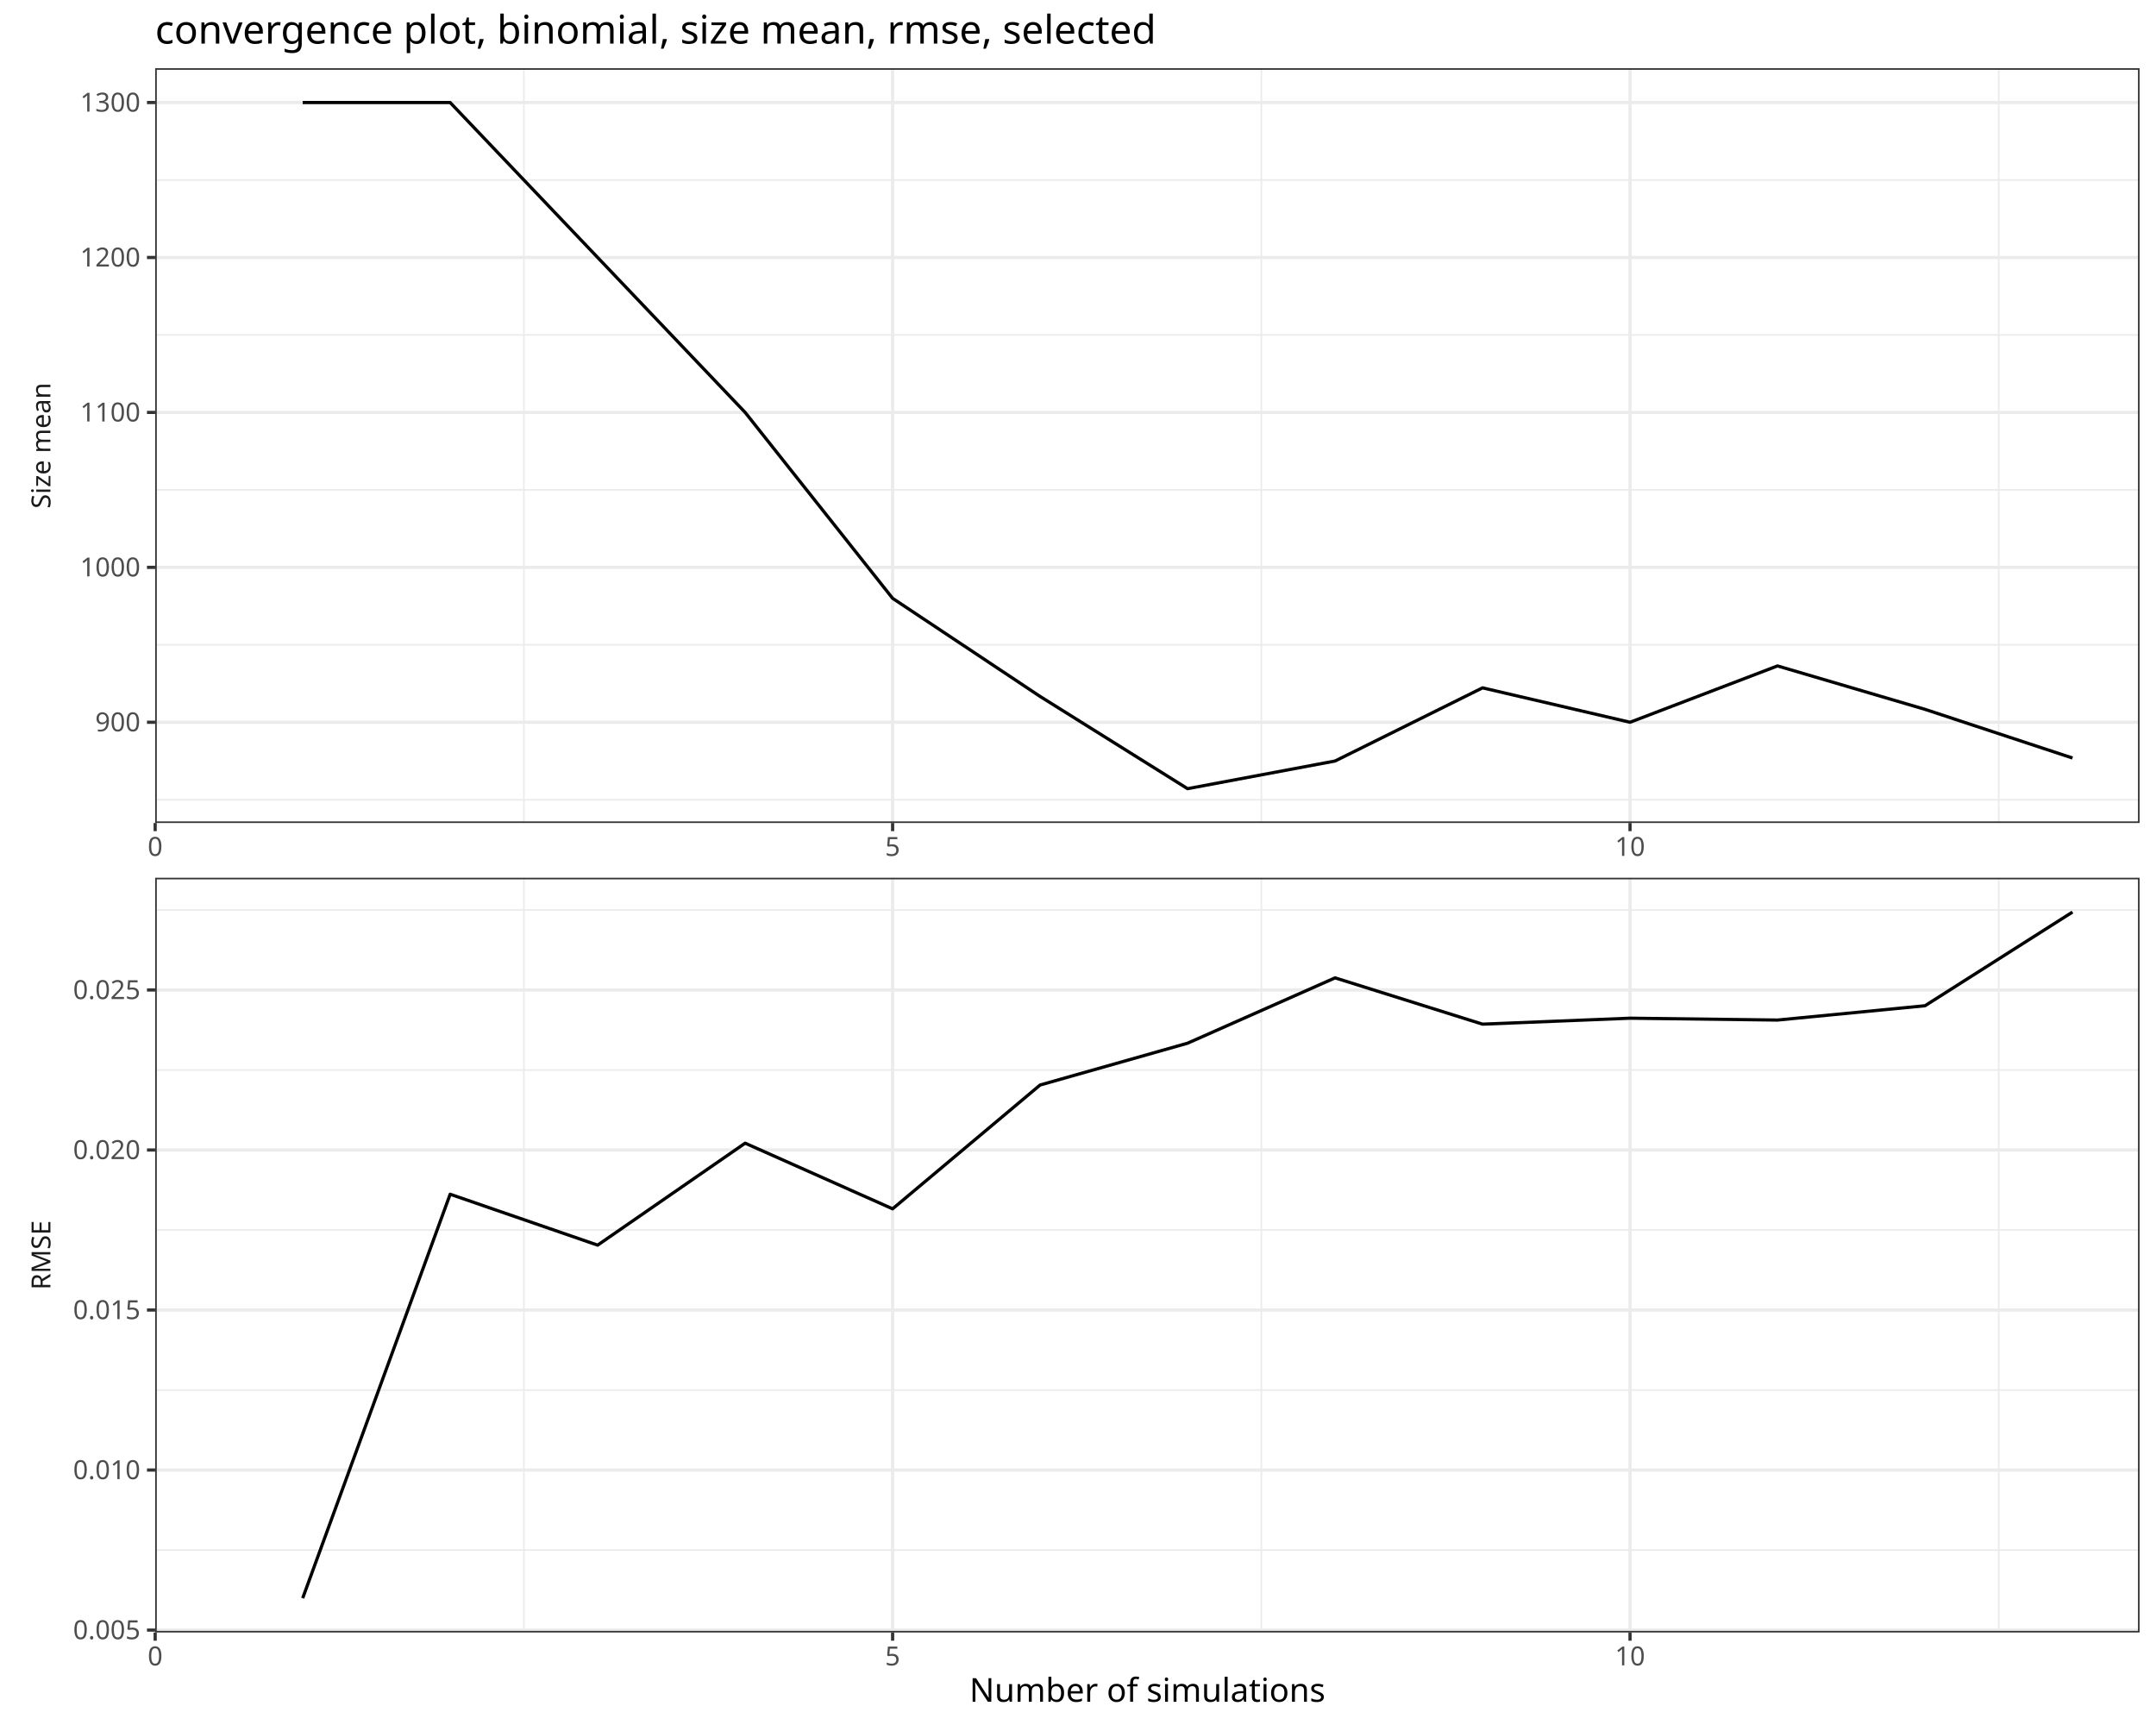
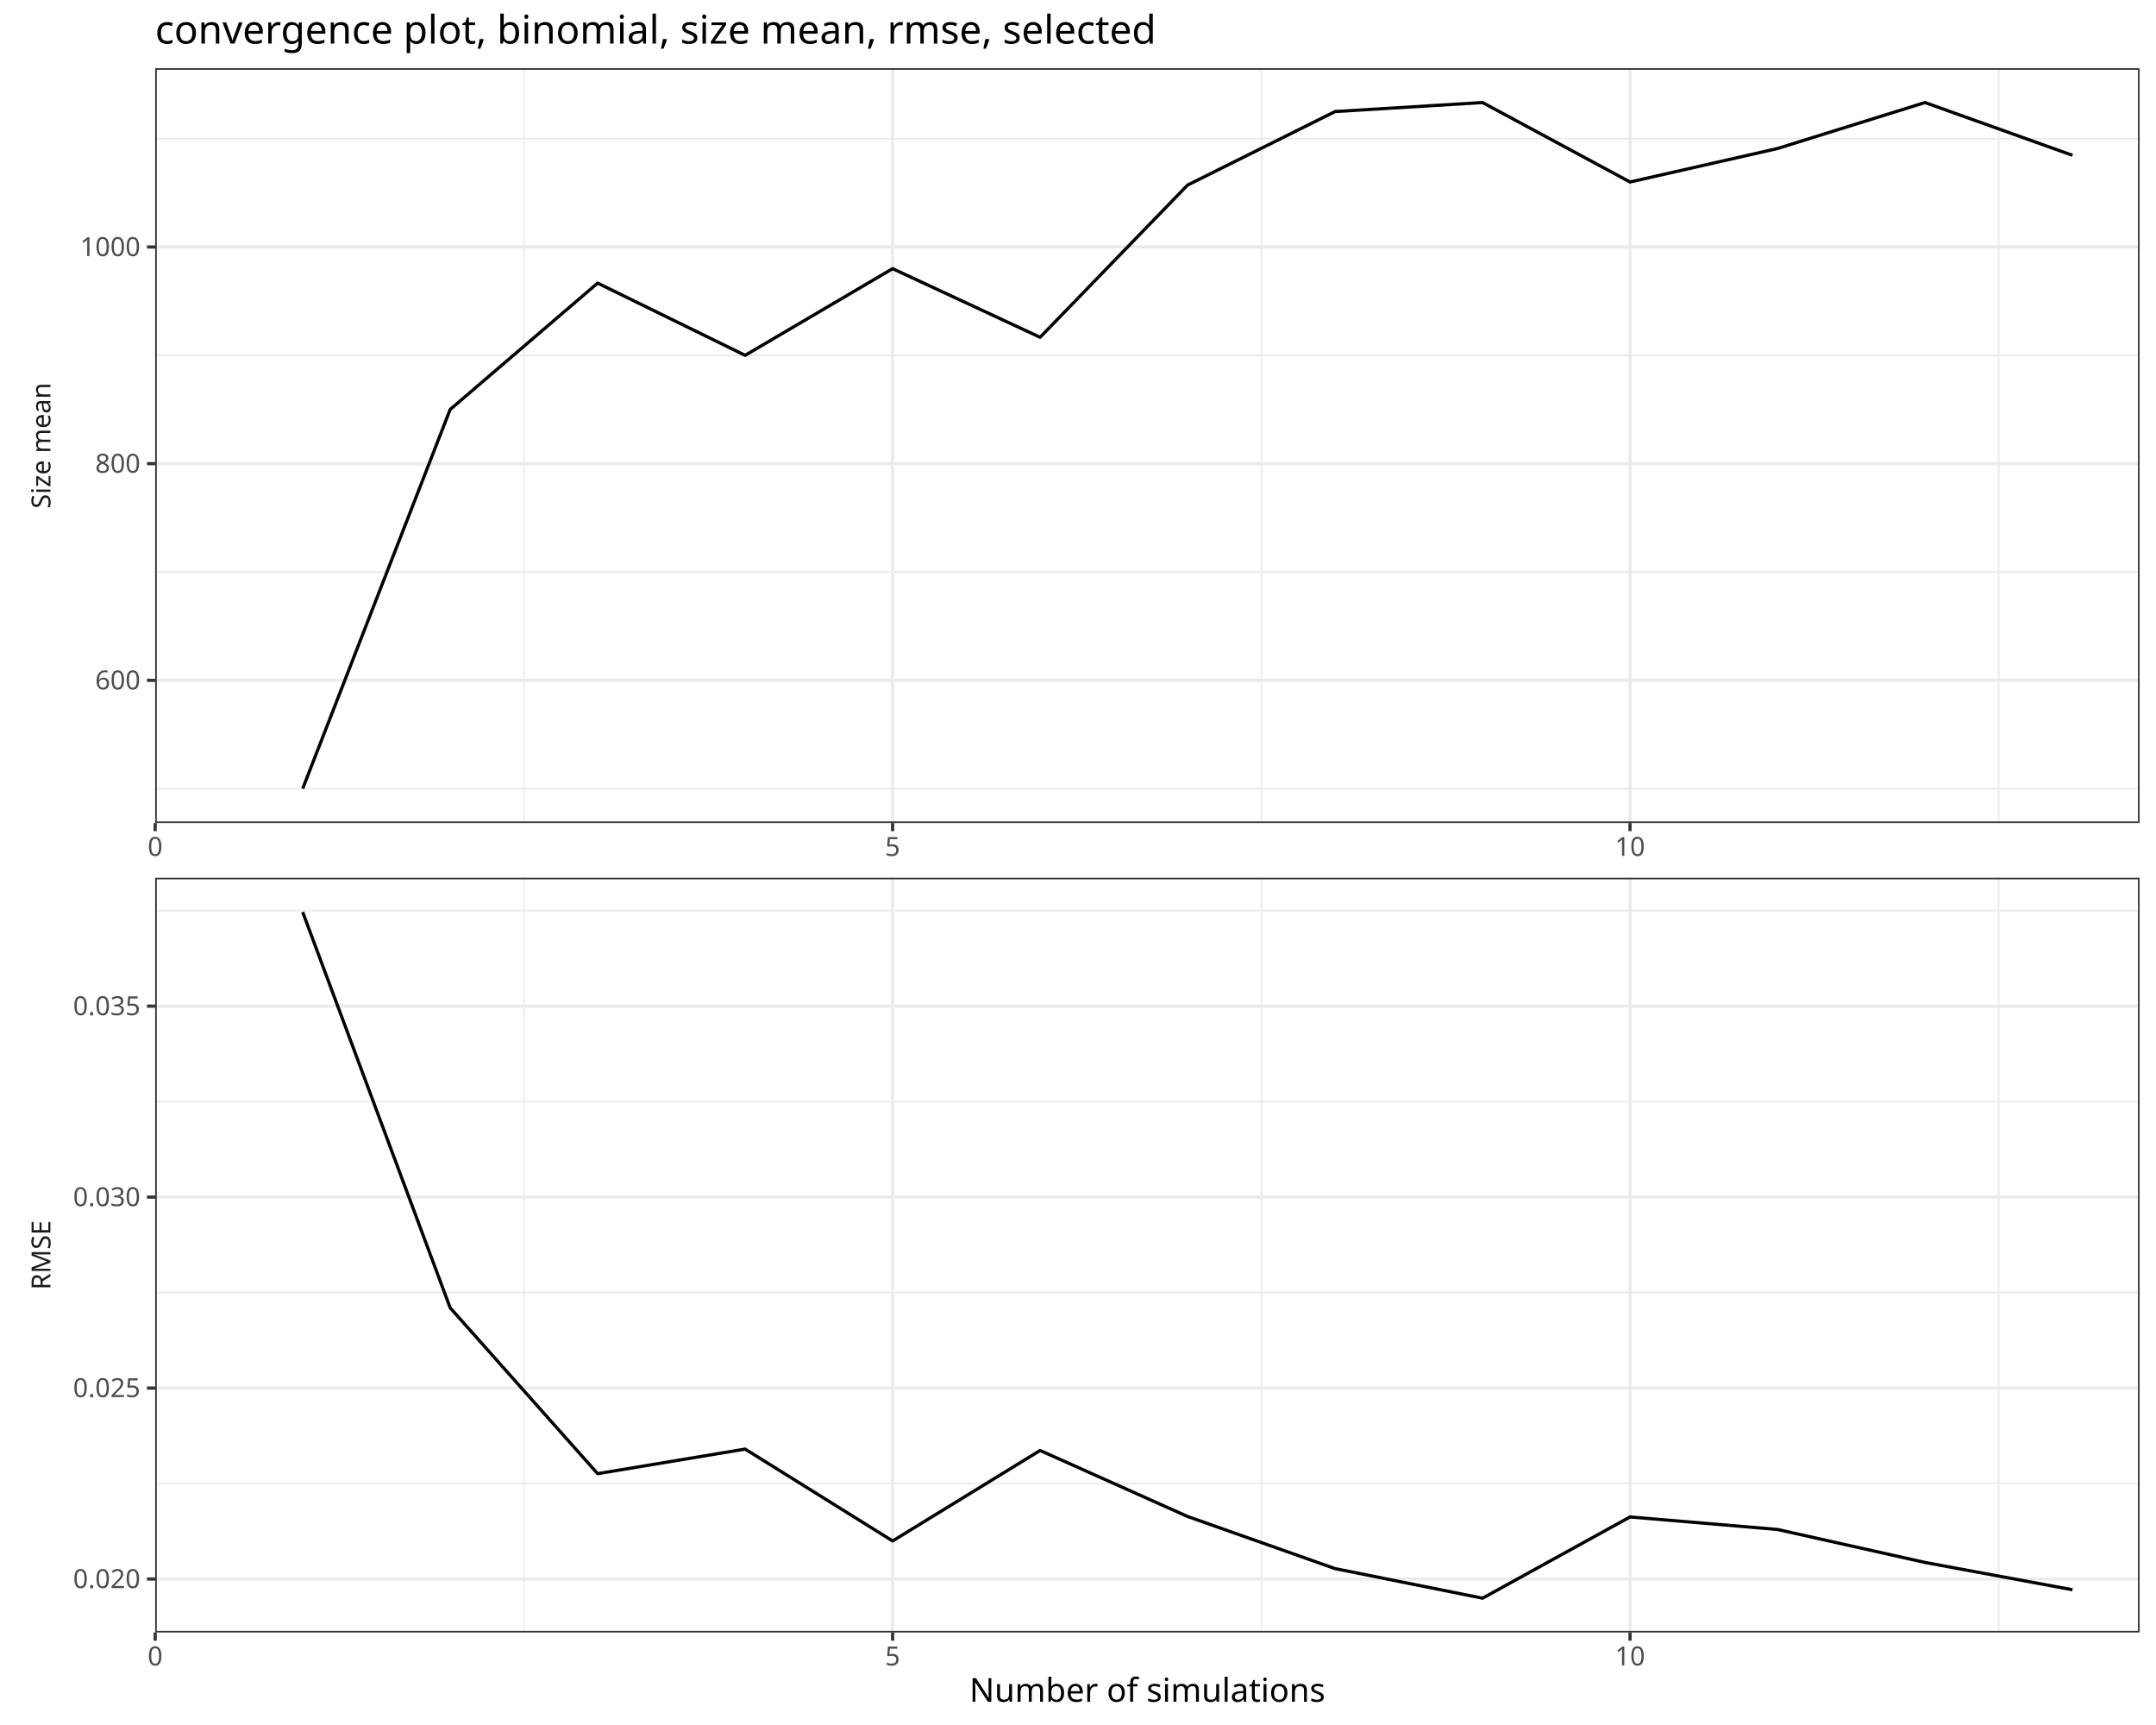
<svg xmlns="http://www.w3.org/2000/svg" class="svglite" data-engine-version="2.0" width="720.00pt" height="576.00pt" viewBox="0 0 720.00 576.00">
  <defs>
    <style type="text/css">
    .svglite line, .svglite polyline, .svglite polygon, .svglite path, .svglite rect, .svglite circle {
      fill: none;
      stroke: #000000;
      stroke-linecap: round;
      stroke-linejoin: round;
      stroke-miterlimit: 10.00;
    }
  </style>
  </defs>
  <rect width="100%" height="100%" style="stroke: none; fill: #FFFFFF;" />
  <defs>
    <clipPath id="cpMC4wMHw3MjAuMDB8MC4wMHw1NzYuMDA=">
      <rect x="0.00" y="0.00" width="720.00" height="576.00" />
    </clipPath>
  </defs>
  <g clip-path="url(#cpMC4wMHw3MjAuMDB8MC4wMHw1NzYuMDA=)">
    <rect x="0" y="0.00" width="720.00" height="576.00" style="stroke-width: 1.07; stroke: #FFFFFF; fill: #FFFFFF;" />
  </g>
  <defs>
    <clipPath id="cpNTEuODJ8NzE0LjUyfDIyLjc4fDI3NC44MA==">
      <rect x="51.82" y="22.78" width="662.70" height="252.02" />
    </clipPath>
  </defs>
  <g clip-path="url(#cpNTEuODJ8NzE0LjUyfDIyLjc4fDI3NC44MA==)">
    <rect x="51.82" y="22.78" width="662.70" height="252.02" style="stroke-width: 1.07; stroke: none; fill: #FFFFFF;" />
-     <polyline points="51.82,267.04 714.52,267.04 " style="stroke-width: 0.53; stroke: #EBEBEB; stroke-linecap: butt;" />
-     <polyline points="51.82,215.31 714.52,215.31 " style="stroke-width: 0.53; stroke: #EBEBEB; stroke-linecap: butt;" />
-     <polyline points="51.82,163.57 714.52,163.57 " style="stroke-width: 0.53; stroke: #EBEBEB; stroke-linecap: butt;" />
-     <polyline points="51.82,111.84 714.52,111.84 " style="stroke-width: 0.53; stroke: #EBEBEB; stroke-linecap: butt;" />
-     <polyline points="51.82,60.11 714.52,60.11 " style="stroke-width: 0.53; stroke: #EBEBEB; stroke-linecap: butt;" />
+     <polyline points="51.82,263.35 714.52,263.35 " style="stroke-width: 0.53; stroke: #EBEBEB; stroke-linecap: butt;" />
+     <polyline points="51.82,191.00 714.52,191.00 " style="stroke-width: 0.53; stroke: #EBEBEB; stroke-linecap: butt;" />
+     <polyline points="51.82,118.65 714.52,118.65 " style="stroke-width: 0.53; stroke: #EBEBEB; stroke-linecap: butt;" />
+     <polyline points="51.82,46.30 714.52,46.30 " style="stroke-width: 0.53; stroke: #EBEBEB; stroke-linecap: butt;" />
    <polyline points="174.96,274.80 174.96,22.78 " style="stroke-width: 0.53; stroke: #EBEBEB; stroke-linecap: butt;" />
    <polyline points="421.22,274.80 421.22,22.78 " style="stroke-width: 0.53; stroke: #EBEBEB; stroke-linecap: butt;" />
    <polyline points="667.48,274.80 667.48,22.78 " style="stroke-width: 0.53; stroke: #EBEBEB; stroke-linecap: butt;" />
-     <polyline points="51.82,241.17 714.52,241.17 " style="stroke-width: 1.07; stroke: #EBEBEB; stroke-linecap: butt;" />
-     <polyline points="51.82,189.44 714.52,189.44 " style="stroke-width: 1.07; stroke: #EBEBEB; stroke-linecap: butt;" />
-     <polyline points="51.82,137.71 714.52,137.71 " style="stroke-width: 1.07; stroke: #EBEBEB; stroke-linecap: butt;" />
-     <polyline points="51.82,85.97 714.52,85.97 " style="stroke-width: 1.07; stroke: #EBEBEB; stroke-linecap: butt;" />
-     <polyline points="51.82,34.24 714.52,34.24 " style="stroke-width: 1.07; stroke: #EBEBEB; stroke-linecap: butt;" />
+     <polyline points="51.82,227.17 714.52,227.17 " style="stroke-width: 1.07; stroke: #EBEBEB; stroke-linecap: butt;" />
+     <polyline points="51.82,154.82 714.52,154.82 " style="stroke-width: 1.07; stroke: #EBEBEB; stroke-linecap: butt;" />
+     <polyline points="51.82,82.47 714.52,82.47 " style="stroke-width: 1.07; stroke: #EBEBEB; stroke-linecap: butt;" />
    <polyline points="51.82,274.80 51.82,22.78 " style="stroke-width: 1.07; stroke: #EBEBEB; stroke-linecap: butt;" />
    <polyline points="298.09,274.80 298.09,22.78 " style="stroke-width: 1.07; stroke: #EBEBEB; stroke-linecap: butt;" />
    <polyline points="544.35,274.80 544.35,22.78 " style="stroke-width: 1.07; stroke: #EBEBEB; stroke-linecap: butt;" />
-     <polyline points="101.08,34.24 150.33,34.24 199.58,85.97 248.84,137.71 298.09,199.79 347.34,232.55 396.59,263.35 445.85,254.11 495.10,229.68 544.35,241.17 593.60,222.36 642.86,236.86 692.11,253.11 " style="stroke-width: 1.07; stroke-linecap: butt;" />
+     <polyline points="101.08,263.35 150.33,136.73 199.58,94.53 248.84,118.65 298.09,89.71 347.34,112.62 396.59,61.80 445.85,37.25 495.10,34.24 544.35,60.77 593.60,49.59 642.86,34.24 692.11,51.86 " style="stroke-width: 1.07; stroke-linecap: butt;" />
    <rect x="51.82" y="22.78" width="662.70" height="252.02" style="stroke-width: 1.07; stroke: #333333;" />
  </g>
  <g clip-path="url(#cpMC4wMHw3MjAuMDB8MC4wMHw1NzYuMDA=)">
</g>
  <defs>
    <clipPath id="cpNTEuODJ8NzE0LjUyfDI5My4wOXw1NDUuMTE=">
      <rect x="51.82" y="293.09" width="662.70" height="252.02" />
    </clipPath>
  </defs>
  <g clip-path="url(#cpNTEuODJ8NzE0LjUyfDI5My4wOXw1NDUuMTE=)">
    <rect x="51.82" y="293.09" width="662.70" height="252.02" style="stroke-width: 1.07; stroke: none; fill: #FFFFFF;" />
-     <polyline points="51.82,517.59 714.52,517.59 " style="stroke-width: 0.53; stroke: #EBEBEB; stroke-linecap: butt;" />
-     <polyline points="51.82,464.16 714.52,464.16 " style="stroke-width: 0.53; stroke: #EBEBEB; stroke-linecap: butt;" />
-     <polyline points="51.82,410.72 714.52,410.72 " style="stroke-width: 0.53; stroke: #EBEBEB; stroke-linecap: butt;" />
-     <polyline points="51.82,357.29 714.52,357.29 " style="stroke-width: 0.53; stroke: #EBEBEB; stroke-linecap: butt;" />
-     <polyline points="51.82,303.85 714.52,303.85 " style="stroke-width: 0.53; stroke: #EBEBEB; stroke-linecap: butt;" />
+     <polyline points="51.82,495.37 714.52,495.37 " style="stroke-width: 0.53; stroke: #EBEBEB; stroke-linecap: butt;" />
+     <polyline points="51.82,431.60 714.52,431.60 " style="stroke-width: 0.53; stroke: #EBEBEB; stroke-linecap: butt;" />
+     <polyline points="51.82,367.84 714.52,367.84 " style="stroke-width: 0.53; stroke: #EBEBEB; stroke-linecap: butt;" />
+     <polyline points="51.82,304.07 714.52,304.07 " style="stroke-width: 0.53; stroke: #EBEBEB; stroke-linecap: butt;" />
    <polyline points="174.96,545.11 174.96,293.09 " style="stroke-width: 0.53; stroke: #EBEBEB; stroke-linecap: butt;" />
    <polyline points="421.22,545.11 421.22,293.09 " style="stroke-width: 0.53; stroke: #EBEBEB; stroke-linecap: butt;" />
    <polyline points="667.48,545.11 667.48,293.09 " style="stroke-width: 0.53; stroke: #EBEBEB; stroke-linecap: butt;" />
-     <polyline points="51.82,544.31 714.52,544.31 " style="stroke-width: 1.07; stroke: #EBEBEB; stroke-linecap: butt;" />
-     <polyline points="51.82,490.87 714.52,490.87 " style="stroke-width: 1.07; stroke: #EBEBEB; stroke-linecap: butt;" />
-     <polyline points="51.82,437.44 714.52,437.44 " style="stroke-width: 1.07; stroke: #EBEBEB; stroke-linecap: butt;" />
-     <polyline points="51.82,384.00 714.52,384.00 " style="stroke-width: 1.07; stroke: #EBEBEB; stroke-linecap: butt;" />
-     <polyline points="51.82,330.57 714.52,330.57 " style="stroke-width: 1.07; stroke: #EBEBEB; stroke-linecap: butt;" />
+     <polyline points="51.82,527.25 714.52,527.25 " style="stroke-width: 1.07; stroke: #EBEBEB; stroke-linecap: butt;" />
+     <polyline points="51.82,463.49 714.52,463.49 " style="stroke-width: 1.07; stroke: #EBEBEB; stroke-linecap: butt;" />
+     <polyline points="51.82,399.72 714.52,399.72 " style="stroke-width: 1.07; stroke: #EBEBEB; stroke-linecap: butt;" />
+     <polyline points="51.82,335.96 714.52,335.96 " style="stroke-width: 1.07; stroke: #EBEBEB; stroke-linecap: butt;" />
    <polyline points="51.82,545.11 51.82,293.09 " style="stroke-width: 1.07; stroke: #EBEBEB; stroke-linecap: butt;" />
    <polyline points="298.09,545.11 298.09,293.09 " style="stroke-width: 1.07; stroke: #EBEBEB; stroke-linecap: butt;" />
    <polyline points="544.35,545.11 544.35,293.09 " style="stroke-width: 1.07; stroke: #EBEBEB; stroke-linecap: butt;" />
-     <polyline points="101.08,533.66 150.33,398.77 199.58,415.77 248.84,381.72 298.09,403.64 347.34,362.30 396.59,348.34 445.85,326.52 495.10,341.98 544.35,339.99 593.60,340.61 642.86,335.83 692.11,304.55 " style="stroke-width: 1.07; stroke-linecap: butt;" />
+     <polyline points="101.08,304.55 150.33,436.69 199.58,492.08 248.84,483.87 298.09,514.55 347.34,484.33 396.59,506.37 445.85,523.78 495.10,533.66 544.35,506.53 593.60,510.71 642.86,521.72 692.11,530.84 " style="stroke-width: 1.07; stroke-linecap: butt;" />
    <rect x="51.82" y="293.09" width="662.70" height="252.02" style="stroke-width: 1.07; stroke: #333333;" />
  </g>
  <g clip-path="url(#cpMC4wMHw3MjAuMDB8MC4wMHw1NzYuMDA=)">
</g>
  <defs>
    <clipPath id="cpNS40OHwyMi4xM3wyMi43OHwyNzQuODA=">
      <rect x="5.48" y="22.78" width="16.65" height="252.02" />
    </clipPath>
  </defs>
  <g clip-path="url(#cpNS40OHwyMi4xM3wyMi43OHwyNzQuODA=)">
    <text transform="translate(16.83,148.79) rotate(-90)" text-anchor="middle" style="font-size: 8.80px; fill: #1A1A1A; font-family: sans;" textLength="41.59px" lengthAdjust="spacingAndGlyphs">Size mean</text>
  </g>
  <g clip-path="url(#cpMC4wMHw3MjAuMDB8MC4wMHw1NzYuMDA=)">
</g>
  <defs>
    <clipPath id="cpNS40OHwyMi4xM3wyOTMuMDl8NTQ1LjEx">
      <rect x="5.48" y="293.09" width="16.65" height="252.02" />
    </clipPath>
  </defs>
  <g clip-path="url(#cpNS40OHwyMi4xM3wyOTMuMDl8NTQ1LjEx)">
    <text transform="translate(16.83,419.10) rotate(-90)" text-anchor="middle" style="font-size: 8.80px; fill: #1A1A1A; font-family: sans;" textLength="25.43px" lengthAdjust="spacingAndGlyphs">RMSE</text>
  </g>
  <g clip-path="url(#cpMC4wMHw3MjAuMDB8MC4wMHw1NzYuMDA=)">
    <polyline points="51.82,547.85 51.82,545.11 " style="stroke-width: 1.07; stroke: #333333; stroke-linecap: butt;" />
    <polyline points="298.09,547.85 298.09,545.11 " style="stroke-width: 1.07; stroke: #333333; stroke-linecap: butt;" />
    <polyline points="544.35,547.85 544.35,545.11 " style="stroke-width: 1.07; stroke: #333333; stroke-linecap: butt;" />
    <text x="51.82" y="556.10" text-anchor="middle" style="font-size: 8.80px; fill: #4D4D4D; font-family: sans;" textLength="4.89px" lengthAdjust="spacingAndGlyphs">0</text>
    <text x="298.09" y="556.10" text-anchor="middle" style="font-size: 8.80px; fill: #4D4D4D; font-family: sans;" textLength="4.89px" lengthAdjust="spacingAndGlyphs">5</text>
    <text x="544.35" y="556.10" text-anchor="middle" style="font-size: 8.80px; fill: #4D4D4D; font-family: sans;" textLength="9.79px" lengthAdjust="spacingAndGlyphs">10</text>
    <polyline points="51.82,277.54 51.82,274.80 " style="stroke-width: 1.07; stroke: #333333; stroke-linecap: butt;" />
    <polyline points="298.09,277.54 298.09,274.80 " style="stroke-width: 1.07; stroke: #333333; stroke-linecap: butt;" />
    <polyline points="544.35,277.54 544.35,274.80 " style="stroke-width: 1.07; stroke: #333333; stroke-linecap: butt;" />
    <text x="51.82" y="285.79" text-anchor="middle" style="font-size: 8.80px; fill: #4D4D4D; font-family: sans;" textLength="4.89px" lengthAdjust="spacingAndGlyphs">0</text>
    <text x="298.09" y="285.79" text-anchor="middle" style="font-size: 8.80px; fill: #4D4D4D; font-family: sans;" textLength="4.89px" lengthAdjust="spacingAndGlyphs">5</text>
    <text x="544.35" y="285.79" text-anchor="middle" style="font-size: 8.80px; fill: #4D4D4D; font-family: sans;" textLength="9.79px" lengthAdjust="spacingAndGlyphs">10</text>
-     <text x="46.89" y="244.20" text-anchor="end" style="font-size: 8.80px; fill: #4D4D4D; font-family: sans;" textLength="14.68px" lengthAdjust="spacingAndGlyphs">900</text>
-     <text x="46.89" y="192.47" text-anchor="end" style="font-size: 8.80px; fill: #4D4D4D; font-family: sans;" textLength="19.58px" lengthAdjust="spacingAndGlyphs">1000</text>
-     <text x="46.89" y="140.73" text-anchor="end" style="font-size: 8.80px; fill: #4D4D4D; font-family: sans;" textLength="19.58px" lengthAdjust="spacingAndGlyphs">1100</text>
-     <text x="46.89" y="89.00" text-anchor="end" style="font-size: 8.80px; fill: #4D4D4D; font-family: sans;" textLength="19.58px" lengthAdjust="spacingAndGlyphs">1200</text>
-     <text x="46.89" y="37.27" text-anchor="end" style="font-size: 8.80px; fill: #4D4D4D; font-family: sans;" textLength="19.58px" lengthAdjust="spacingAndGlyphs">1300</text>
-     <polyline points="49.08,241.17 51.82,241.17 " style="stroke-width: 1.07; stroke: #333333; stroke-linecap: butt;" />
-     <polyline points="49.08,189.44 51.82,189.44 " style="stroke-width: 1.07; stroke: #333333; stroke-linecap: butt;" />
-     <polyline points="49.08,137.71 51.82,137.71 " style="stroke-width: 1.07; stroke: #333333; stroke-linecap: butt;" />
-     <polyline points="49.08,85.97 51.82,85.97 " style="stroke-width: 1.07; stroke: #333333; stroke-linecap: butt;" />
-     <polyline points="49.08,34.24 51.82,34.24 " style="stroke-width: 1.07; stroke: #333333; stroke-linecap: butt;" />
-     <text x="46.89" y="547.34" text-anchor="end" style="font-size: 8.80px; fill: #4D4D4D; font-family: sans;" textLength="22.02px" lengthAdjust="spacingAndGlyphs">0.005</text>
-     <text x="46.89" y="493.90" text-anchor="end" style="font-size: 8.80px; fill: #4D4D4D; font-family: sans;" textLength="22.02px" lengthAdjust="spacingAndGlyphs">0.010</text>
-     <text x="46.89" y="440.47" text-anchor="end" style="font-size: 8.80px; fill: #4D4D4D; font-family: sans;" textLength="22.02px" lengthAdjust="spacingAndGlyphs">0.015</text>
-     <text x="46.89" y="387.03" text-anchor="end" style="font-size: 8.80px; fill: #4D4D4D; font-family: sans;" textLength="22.02px" lengthAdjust="spacingAndGlyphs">0.020</text>
-     <text x="46.89" y="333.60" text-anchor="end" style="font-size: 8.80px; fill: #4D4D4D; font-family: sans;" textLength="22.02px" lengthAdjust="spacingAndGlyphs">0.025</text>
-     <polyline points="49.08,544.31 51.82,544.31 " style="stroke-width: 1.07; stroke: #333333; stroke-linecap: butt;" />
-     <polyline points="49.08,490.87 51.82,490.87 " style="stroke-width: 1.07; stroke: #333333; stroke-linecap: butt;" />
-     <polyline points="49.08,437.44 51.82,437.44 " style="stroke-width: 1.07; stroke: #333333; stroke-linecap: butt;" />
-     <polyline points="49.08,384.00 51.82,384.00 " style="stroke-width: 1.07; stroke: #333333; stroke-linecap: butt;" />
-     <polyline points="49.08,330.57 51.82,330.57 " style="stroke-width: 1.07; stroke: #333333; stroke-linecap: butt;" />
+     <text x="46.89" y="230.20" text-anchor="end" style="font-size: 8.80px; fill: #4D4D4D; font-family: sans;" textLength="14.68px" lengthAdjust="spacingAndGlyphs">600</text>
+     <text x="46.89" y="157.85" text-anchor="end" style="font-size: 8.80px; fill: #4D4D4D; font-family: sans;" textLength="14.68px" lengthAdjust="spacingAndGlyphs">800</text>
+     <text x="46.89" y="85.50" text-anchor="end" style="font-size: 8.80px; fill: #4D4D4D; font-family: sans;" textLength="19.58px" lengthAdjust="spacingAndGlyphs">1000</text>
+     <polyline points="49.08,227.17 51.82,227.17 " style="stroke-width: 1.07; stroke: #333333; stroke-linecap: butt;" />
+     <polyline points="49.08,154.82 51.82,154.82 " style="stroke-width: 1.07; stroke: #333333; stroke-linecap: butt;" />
+     <polyline points="49.08,82.47 51.82,82.47 " style="stroke-width: 1.07; stroke: #333333; stroke-linecap: butt;" />
+     <text x="46.89" y="530.28" text-anchor="end" style="font-size: 8.80px; fill: #4D4D4D; font-family: sans;" textLength="22.02px" lengthAdjust="spacingAndGlyphs">0.020</text>
+     <text x="46.89" y="466.51" text-anchor="end" style="font-size: 8.80px; fill: #4D4D4D; font-family: sans;" textLength="22.02px" lengthAdjust="spacingAndGlyphs">0.025</text>
+     <text x="46.89" y="402.75" text-anchor="end" style="font-size: 8.80px; fill: #4D4D4D; font-family: sans;" textLength="22.02px" lengthAdjust="spacingAndGlyphs">0.030</text>
+     <text x="46.89" y="338.98" text-anchor="end" style="font-size: 8.80px; fill: #4D4D4D; font-family: sans;" textLength="22.02px" lengthAdjust="spacingAndGlyphs">0.035</text>
+     <polyline points="49.08,527.25 51.82,527.25 " style="stroke-width: 1.07; stroke: #333333; stroke-linecap: butt;" />
+     <polyline points="49.08,463.49 51.82,463.49 " style="stroke-width: 1.07; stroke: #333333; stroke-linecap: butt;" />
+     <polyline points="49.08,399.72 51.82,399.72 " style="stroke-width: 1.07; stroke: #333333; stroke-linecap: butt;" />
+     <polyline points="49.08,335.96 51.82,335.96 " style="stroke-width: 1.07; stroke: #333333; stroke-linecap: butt;" />
    <text x="383.17" y="568.24" text-anchor="middle" style="font-size: 11.00px; font-family: sans;" textLength="109.45px" lengthAdjust="spacingAndGlyphs">Number of simulations</text>
    <text x="51.82" y="14.56" style="font-size: 13.20px; font-family: sans;" textLength="321.41px" lengthAdjust="spacingAndGlyphs">convergence plot, binomial, size  mean, rmse, selected</text>
  </g>
</svg>
